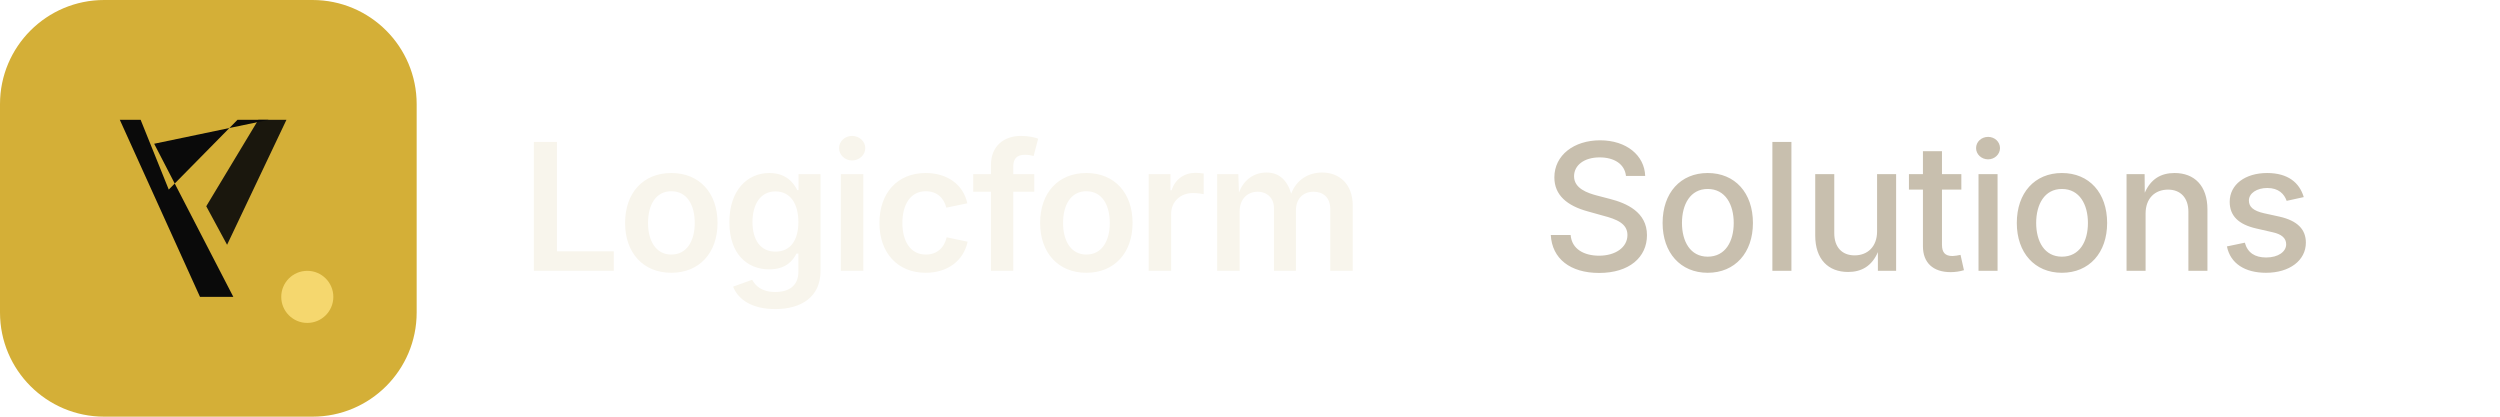
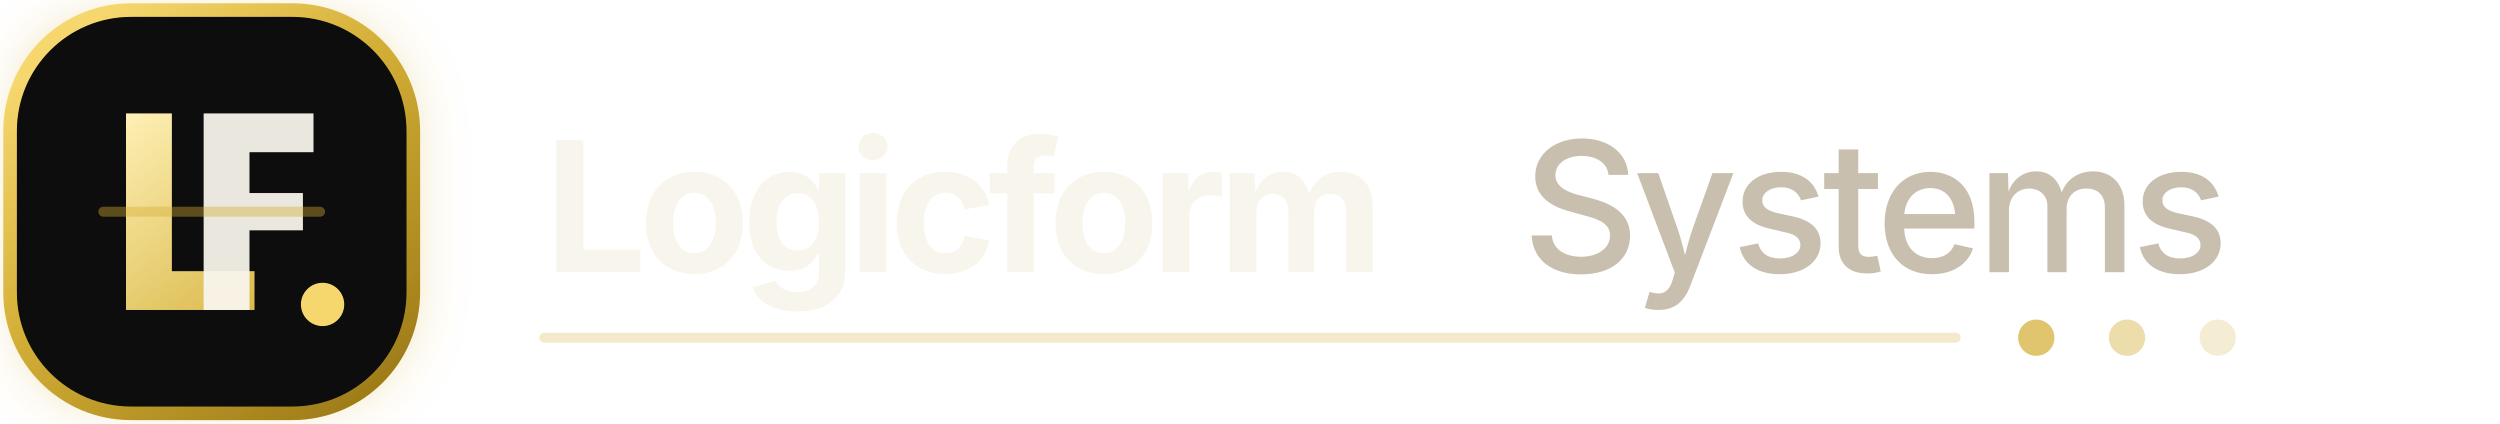
- <svg xmlns="http://www.w3.org/2000/svg" width="240" height="40" viewBox="0 0 240 40" fill="none" role="img" aria-label="Logicform Solutions">
-   <rect width="40" height="40" rx="10" fill="#d4af37" />
-   <path d="M11.5 11.5L19.2 28.5H22.4L14.8 13.8L25.8 11.5H22.8L16.2 18.2L13.5 11.5H11.5Z" fill="#0a0a0a" />
-   <path d="M27.5 11.5H24.8L19.8 19.8L21.8 23.5L27.5 11.5Z" fill="#0a0a0a" fill-opacity="0.92" />
-   <circle cx="29.5" cy="28.5" r="2.5" fill="#f5d76e" />
-   <text x="50" y="26" fill="#f8f5ec" font-family="system-ui, -apple-system, sans-serif" font-size="17" font-weight="600" letter-spacing="-0.02em">Logicform</text>
-   <text x="148" y="26" fill="#c8bfae" font-family="system-ui, -apple-system, sans-serif" font-size="17" font-weight="500" letter-spacing="-0.01em">Solutions</text>
+ <svg xmlns="http://www.w3.org/2000/svg" width="248" height="42" viewBox="0 0 248 42" fill="none" role="img" aria-labelledby="logicformLogoTitle logicformLogoDesc">
+   <defs>
+     <linearGradient id="gold" x1="7" y1="4" x2="36" y2="40" gradientUnits="userSpaceOnUse">
+       <stop stop-color="#F5D76E" />
+       <stop offset="0.42" stop-color="#D4AF37" />
+       <stop offset="1" stop-color="#9E7C18" />
+     </linearGradient>
+     <linearGradient id="goldSoft" x1="13" y1="10" x2="30" y2="33" gradientUnits="userSpaceOnUse">
+       <stop stop-color="#FFF2B8" />
+       <stop offset="1" stop-color="#D4AF37" />
+     </linearGradient>
+     <filter id="softGlow" x="-20%" y="-20%" width="140%" height="140%" color-interpolation-filters="sRGB">
+       <feDropShadow dx="0" dy="0" stdDeviation="2.2" flood-color="#D4AF37" flood-opacity="0.28" />
+     </filter>
+   </defs>
+   <g filter="url(#softGlow)">
+     <rect x="1" y="1" width="40" height="40" rx="12" fill="#070707" stroke="url(#gold)" stroke-width="1.35" />
+     <path d="M12.5 11.25V30.75H25.25V26.9H17.05V11.25H12.5Z" fill="url(#goldSoft)" />
+     <path d="M20.2 11.25H31.1V15.1H24.75V19.15H30.05V22.85H24.75V30.75H20.2V11.25Z" fill="#F8F5EC" fill-opacity="0.94" />
+     <path d="M10.25 21H31.75" stroke="#D4AF37" stroke-opacity="0.42" stroke-width="1" stroke-linecap="round" />
+     <circle cx="32" cy="30.2" r="2.15" fill="#F5D76E" />
+   </g>
+   <text x="54" y="27" fill="#F8F5EC" font-family="Inter, ui-sans-serif, system-ui, -apple-system, BlinkMacSystemFont, 'Segoe UI', sans-serif" font-size="18" font-weight="720" letter-spacing="-0.045em">Logicform</text>
+   <text x="151" y="27" fill="#C8BFAE" font-family="Inter, ui-sans-serif, system-ui, -apple-system, BlinkMacSystemFont, 'Segoe UI', sans-serif" font-size="18" font-weight="520" letter-spacing="-0.035em">Systems</text>
+   <path d="M54 33.5H194" stroke="#D4AF37" stroke-opacity="0.26" stroke-linecap="round" />
+   <circle cx="202" cy="33.5" r="1.8" fill="#D4AF37" fill-opacity="0.72" />
+   <circle cx="211" cy="33.5" r="1.8" fill="#D4AF37" fill-opacity="0.42" />
+   <circle cx="220" cy="33.5" r="1.8" fill="#D4AF37" fill-opacity="0.22" />
</svg>
